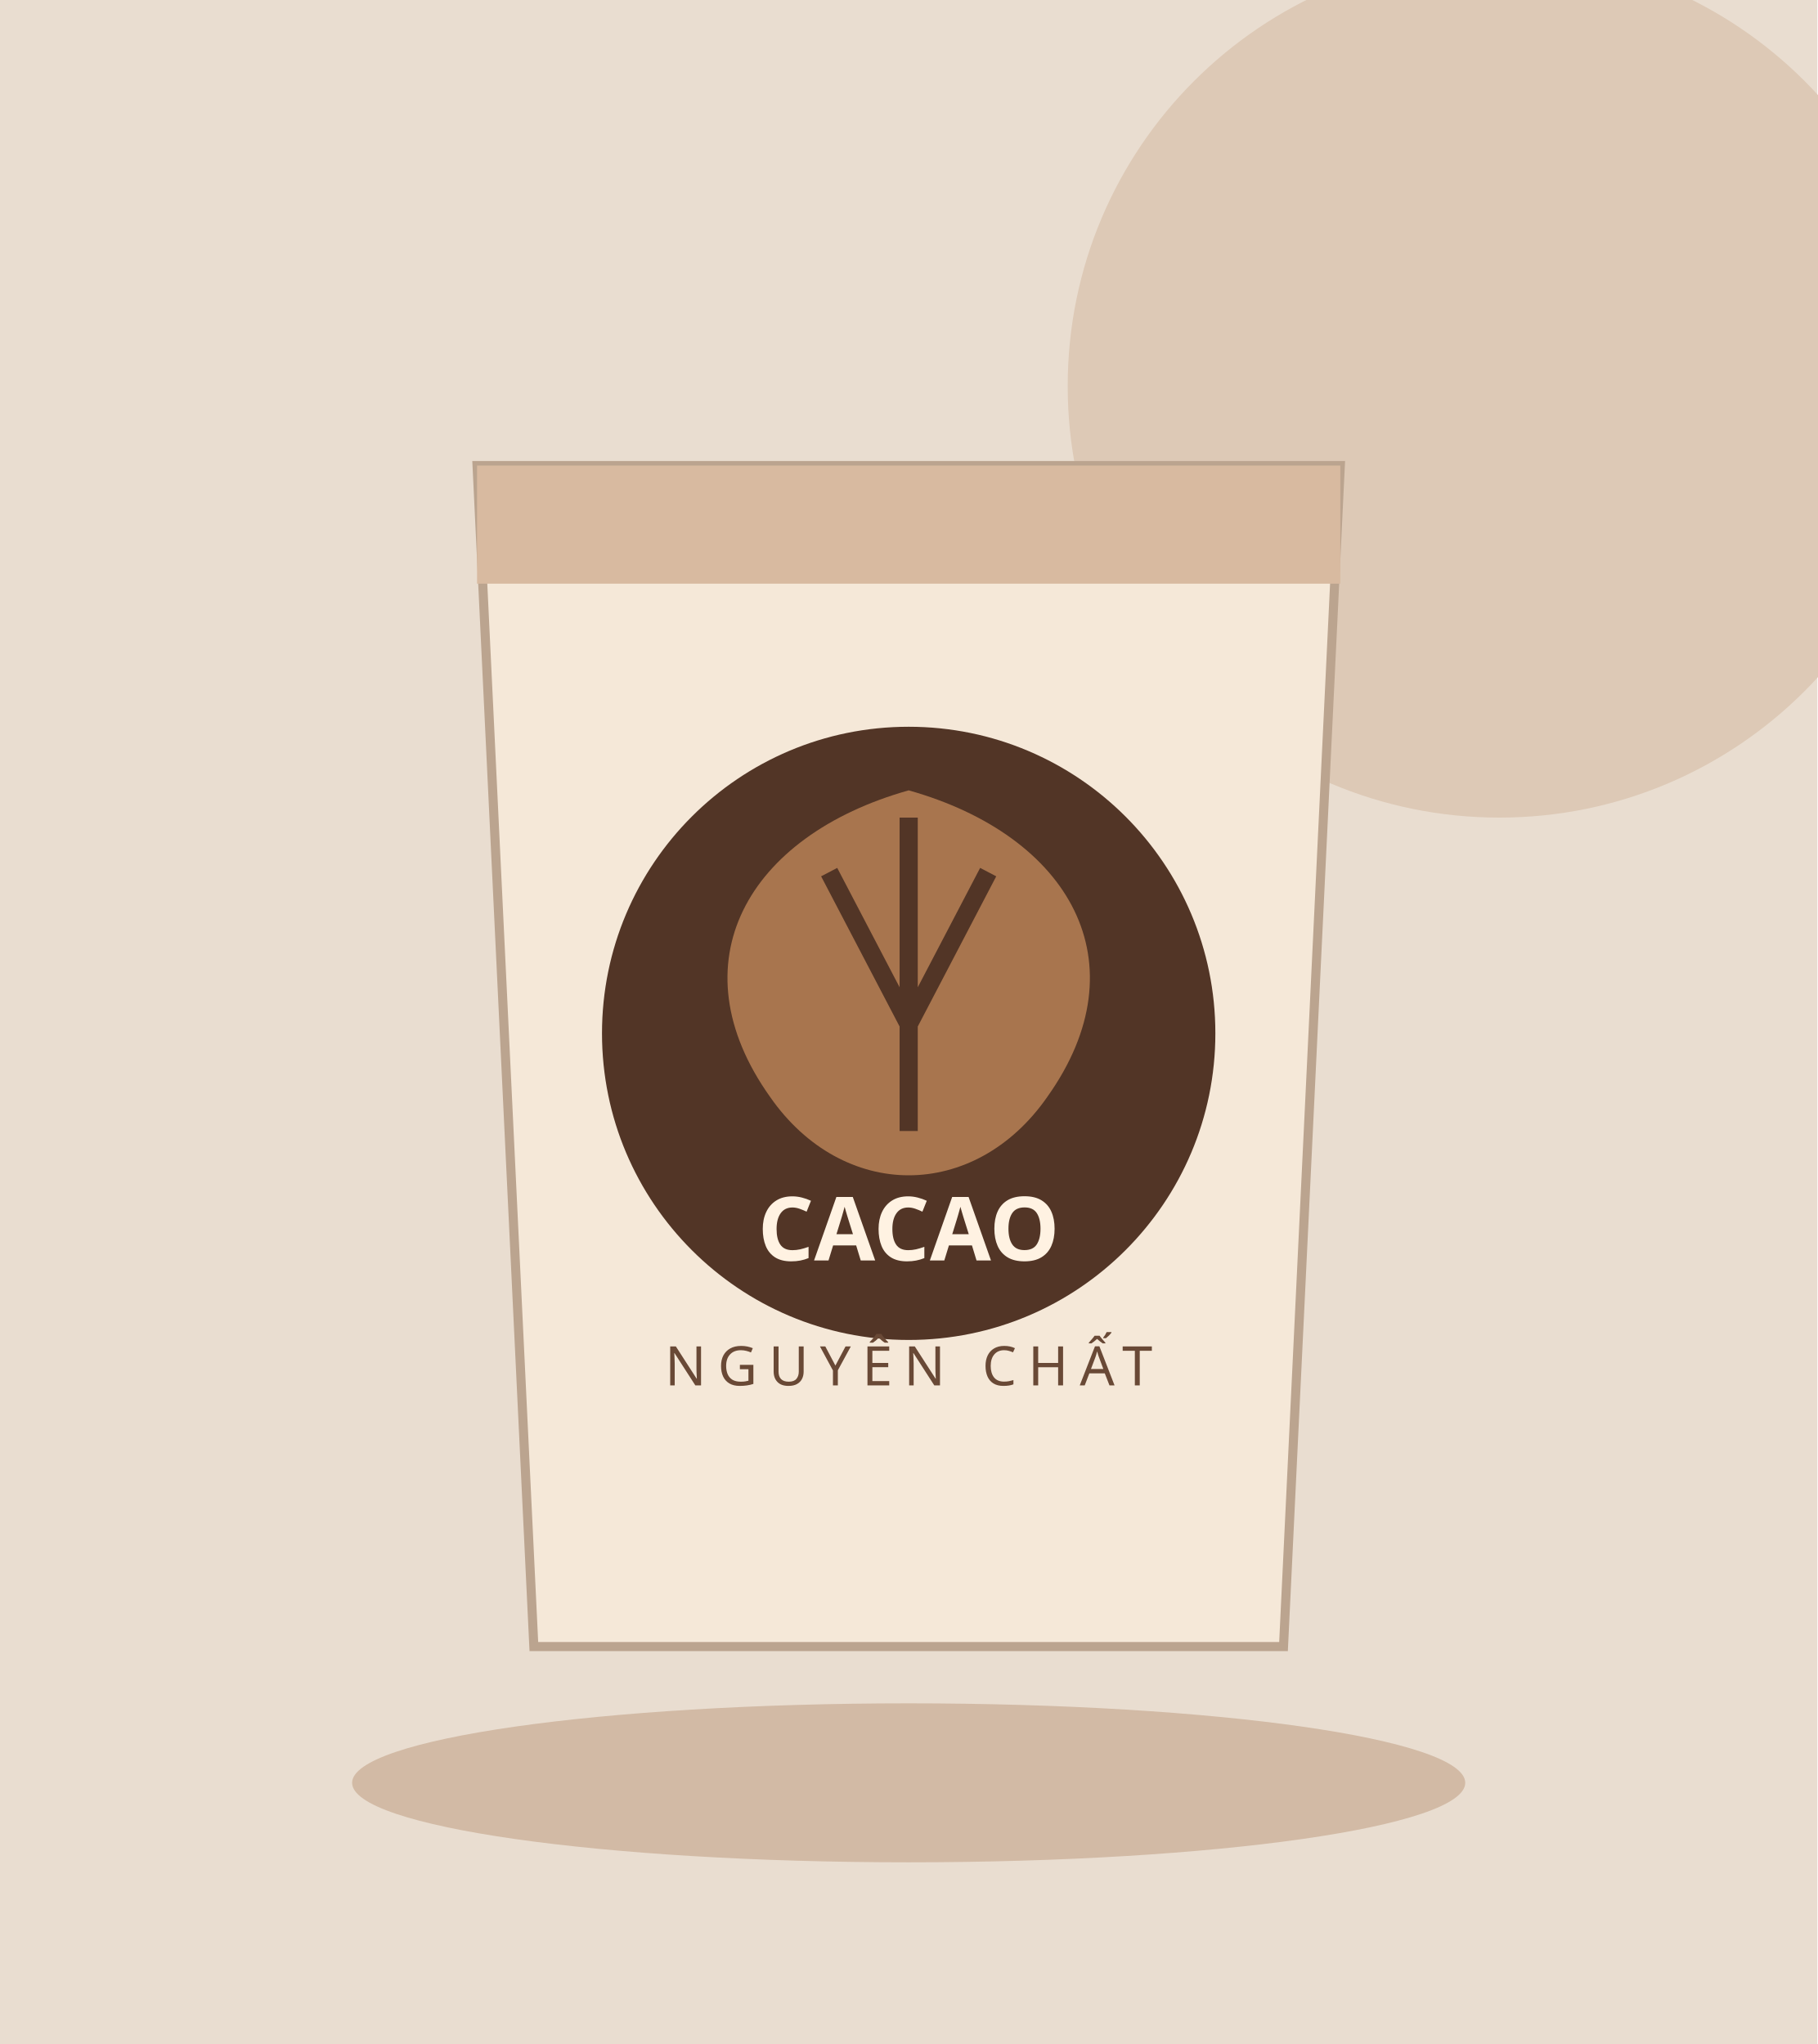
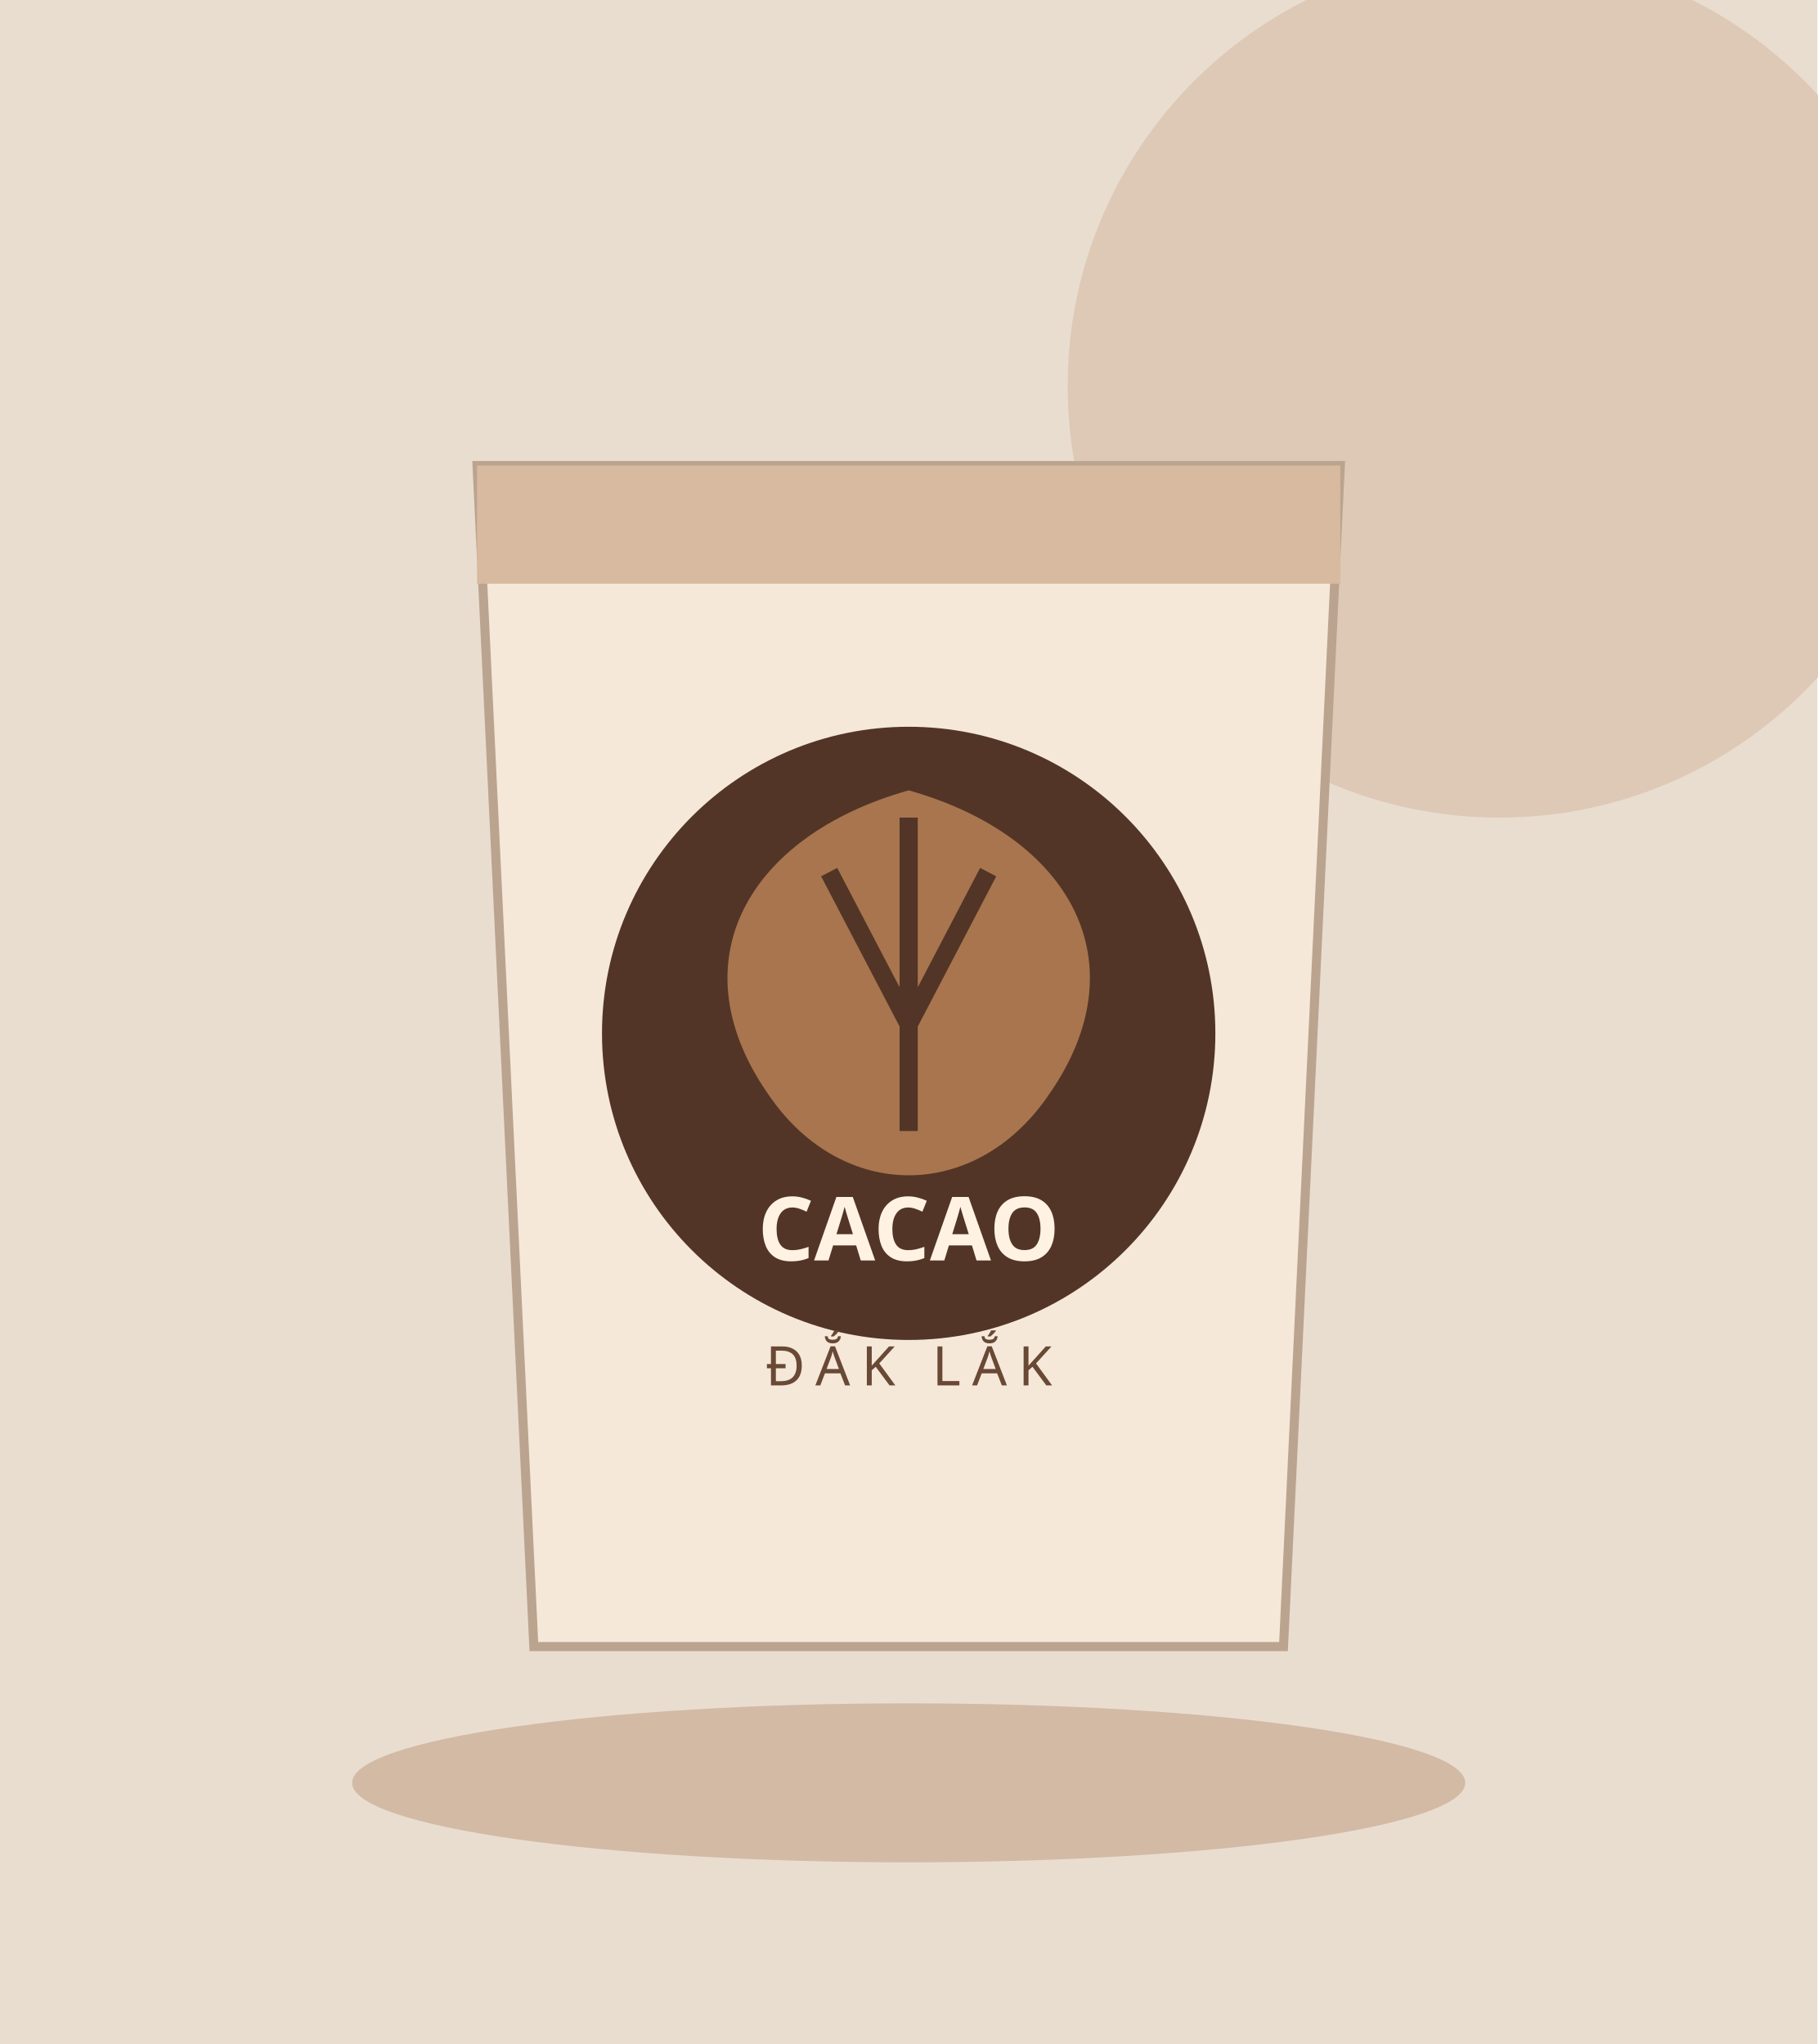
<svg xmlns="http://www.w3.org/2000/svg" viewBox="0 0 800 900">
  <rect width="800" height="900" fill="#e9ddd0" />
  <circle cx="660" cy="170" r="190" fill="#ddc9b6" />
  <ellipse cx="400" cy="785" rx="245" ry="35" fill="#d2baa5" />
  <path d="M210 205h380l-25 520H235z" fill="#f5e8d8" stroke="#bba48f" stroke-width="4" />
  <path d="M210 205h380v52H210z" fill="#d8baa0" />
  <circle cx="400" cy="455" r="135" fill="#523526" />
  <path d="M400 348c71 20 103 76 61 135-32 46-90 46-122 0-42-59-10-115 61-135z" fill="#a8754e" />
  <path d="M400 360v138m-35-114 35 67 35-67" fill="none" stroke="#523526" stroke-width="8" />
  <text x="400" y="555" text-anchor="middle" fill="#fff2e2" font-family="sans-serif" font-size="39" font-weight="bold">CACAO</text>
-   <text x="400" y="610" text-anchor="middle" fill="#694936" font-family="sans-serif" font-size="24" letter-spacing="5">NGUYÊN CHẤT</text>
+   <text x="400" y="610" text-anchor="middle" fill="#694936" font-family="sans-serif" font-size="24" letter-spacing="5">ĐẮK LẮK</text>
</svg>
